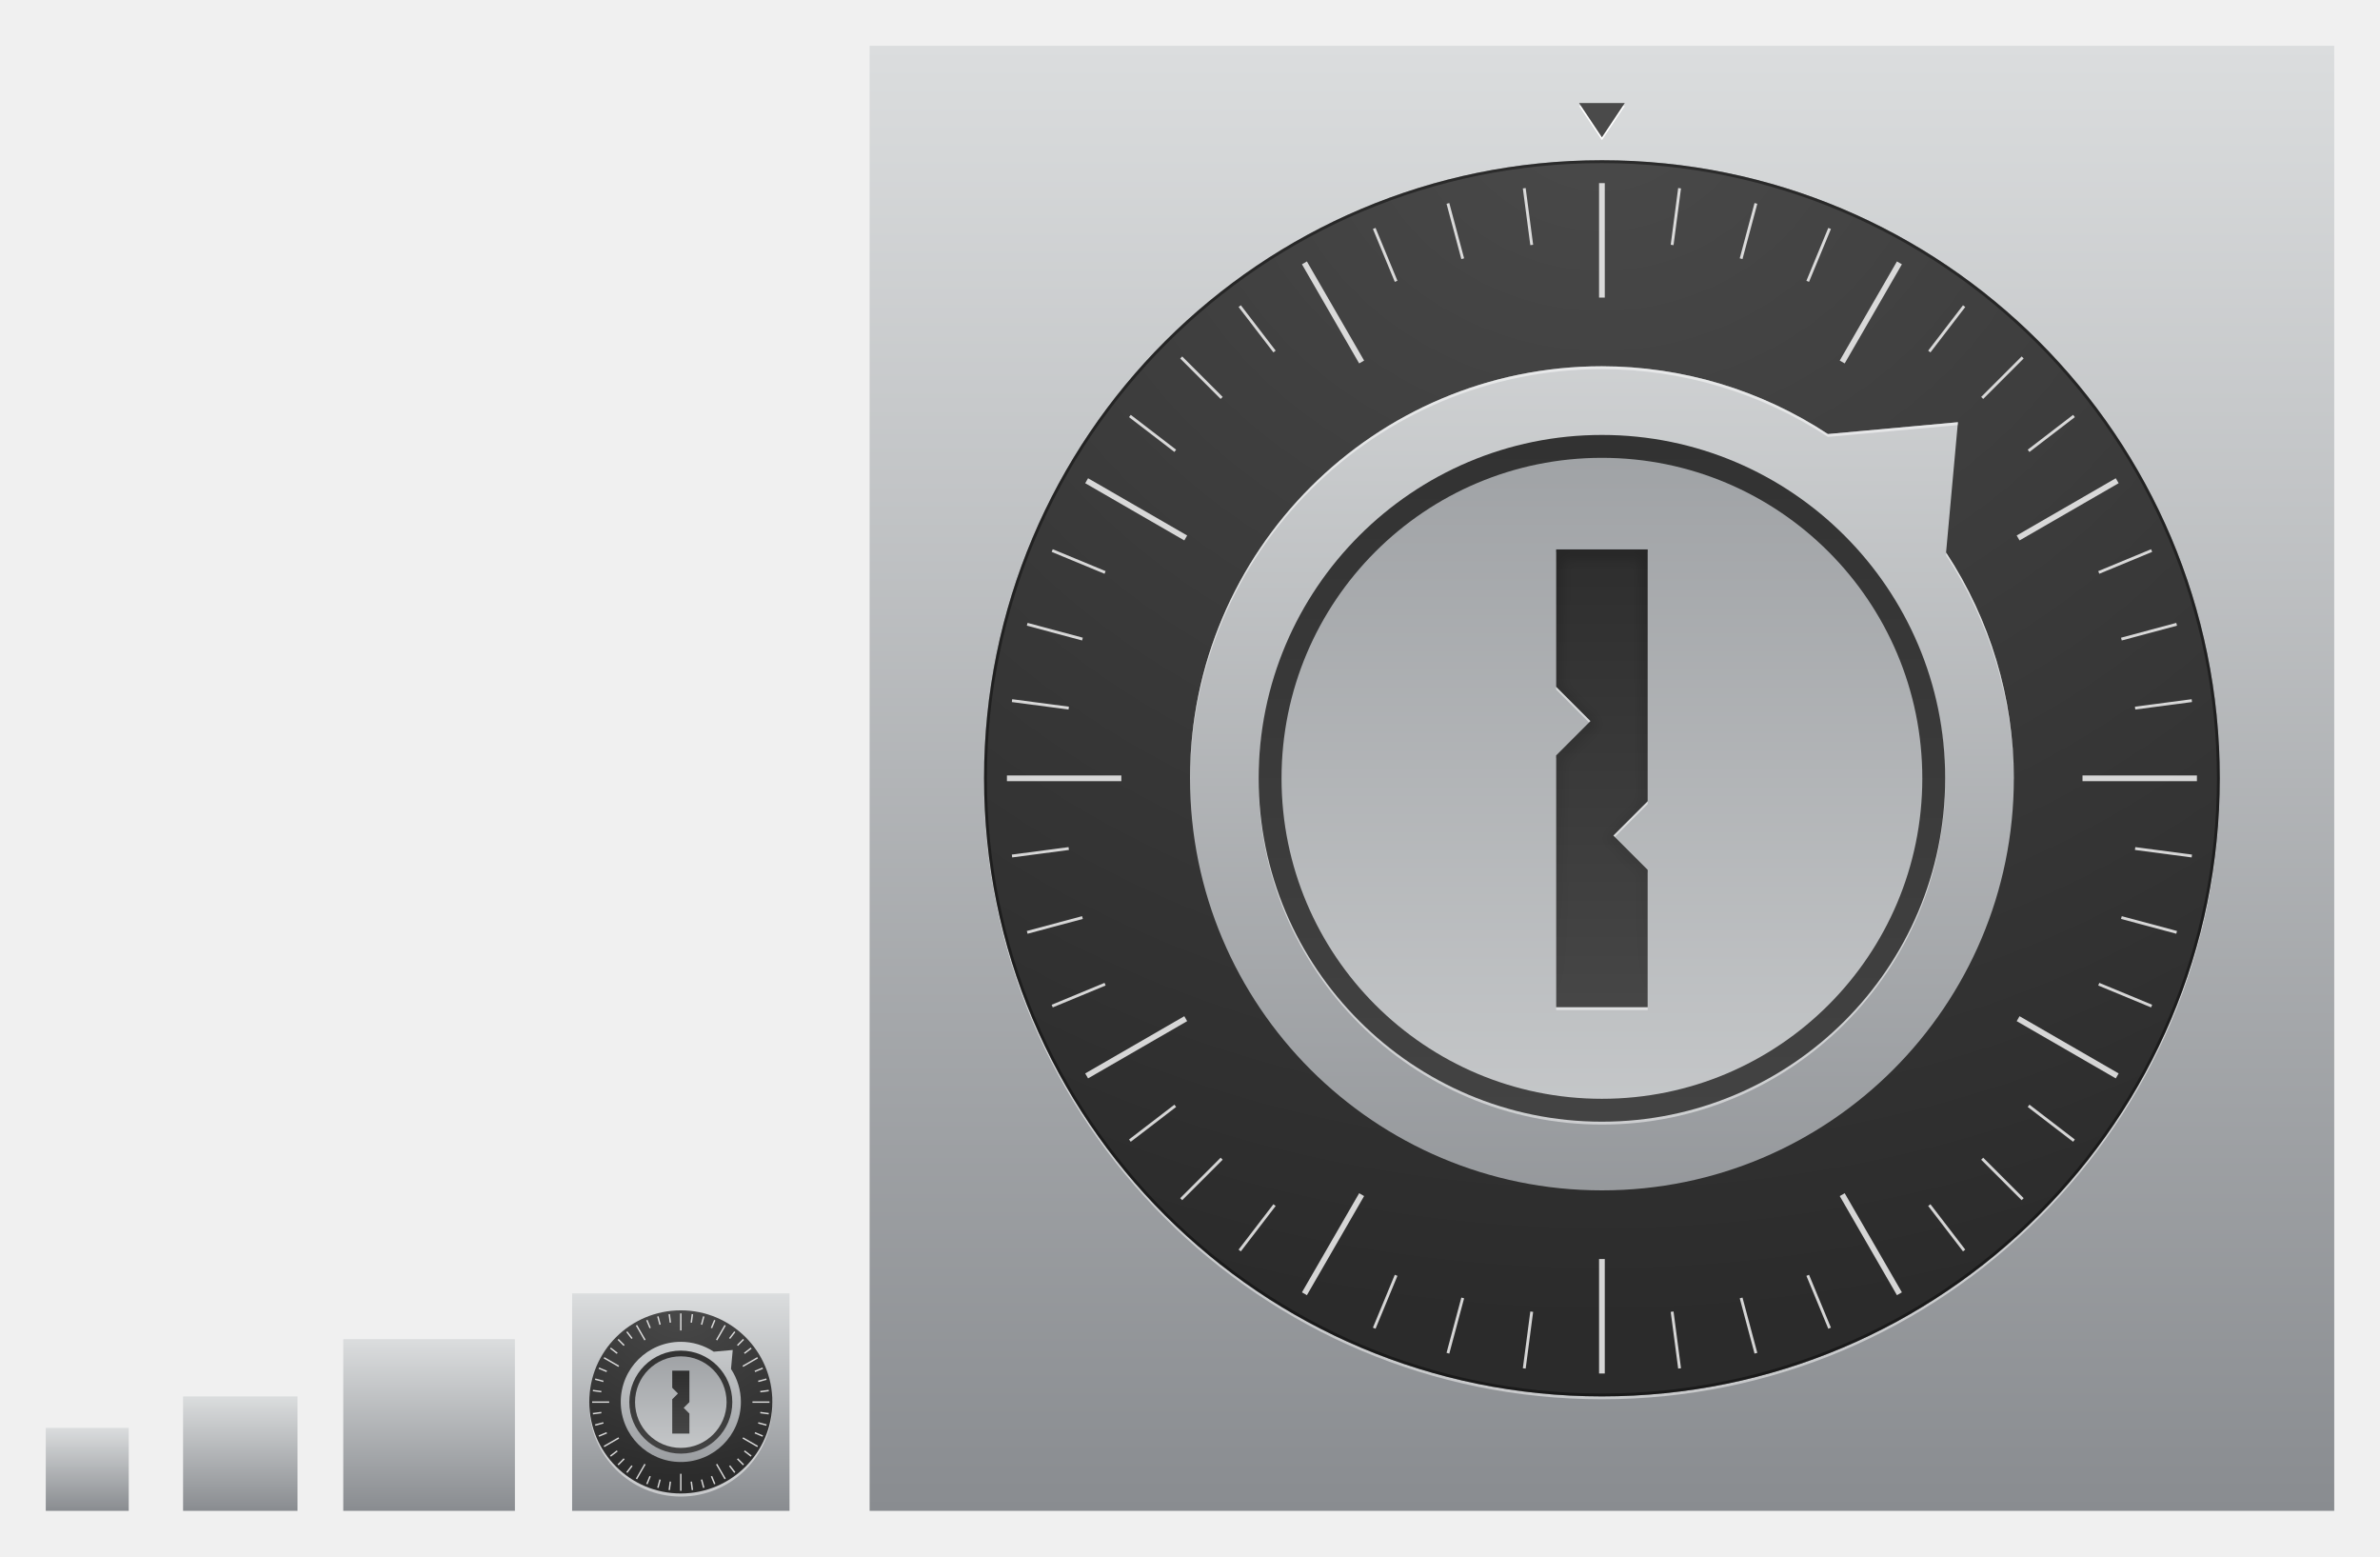
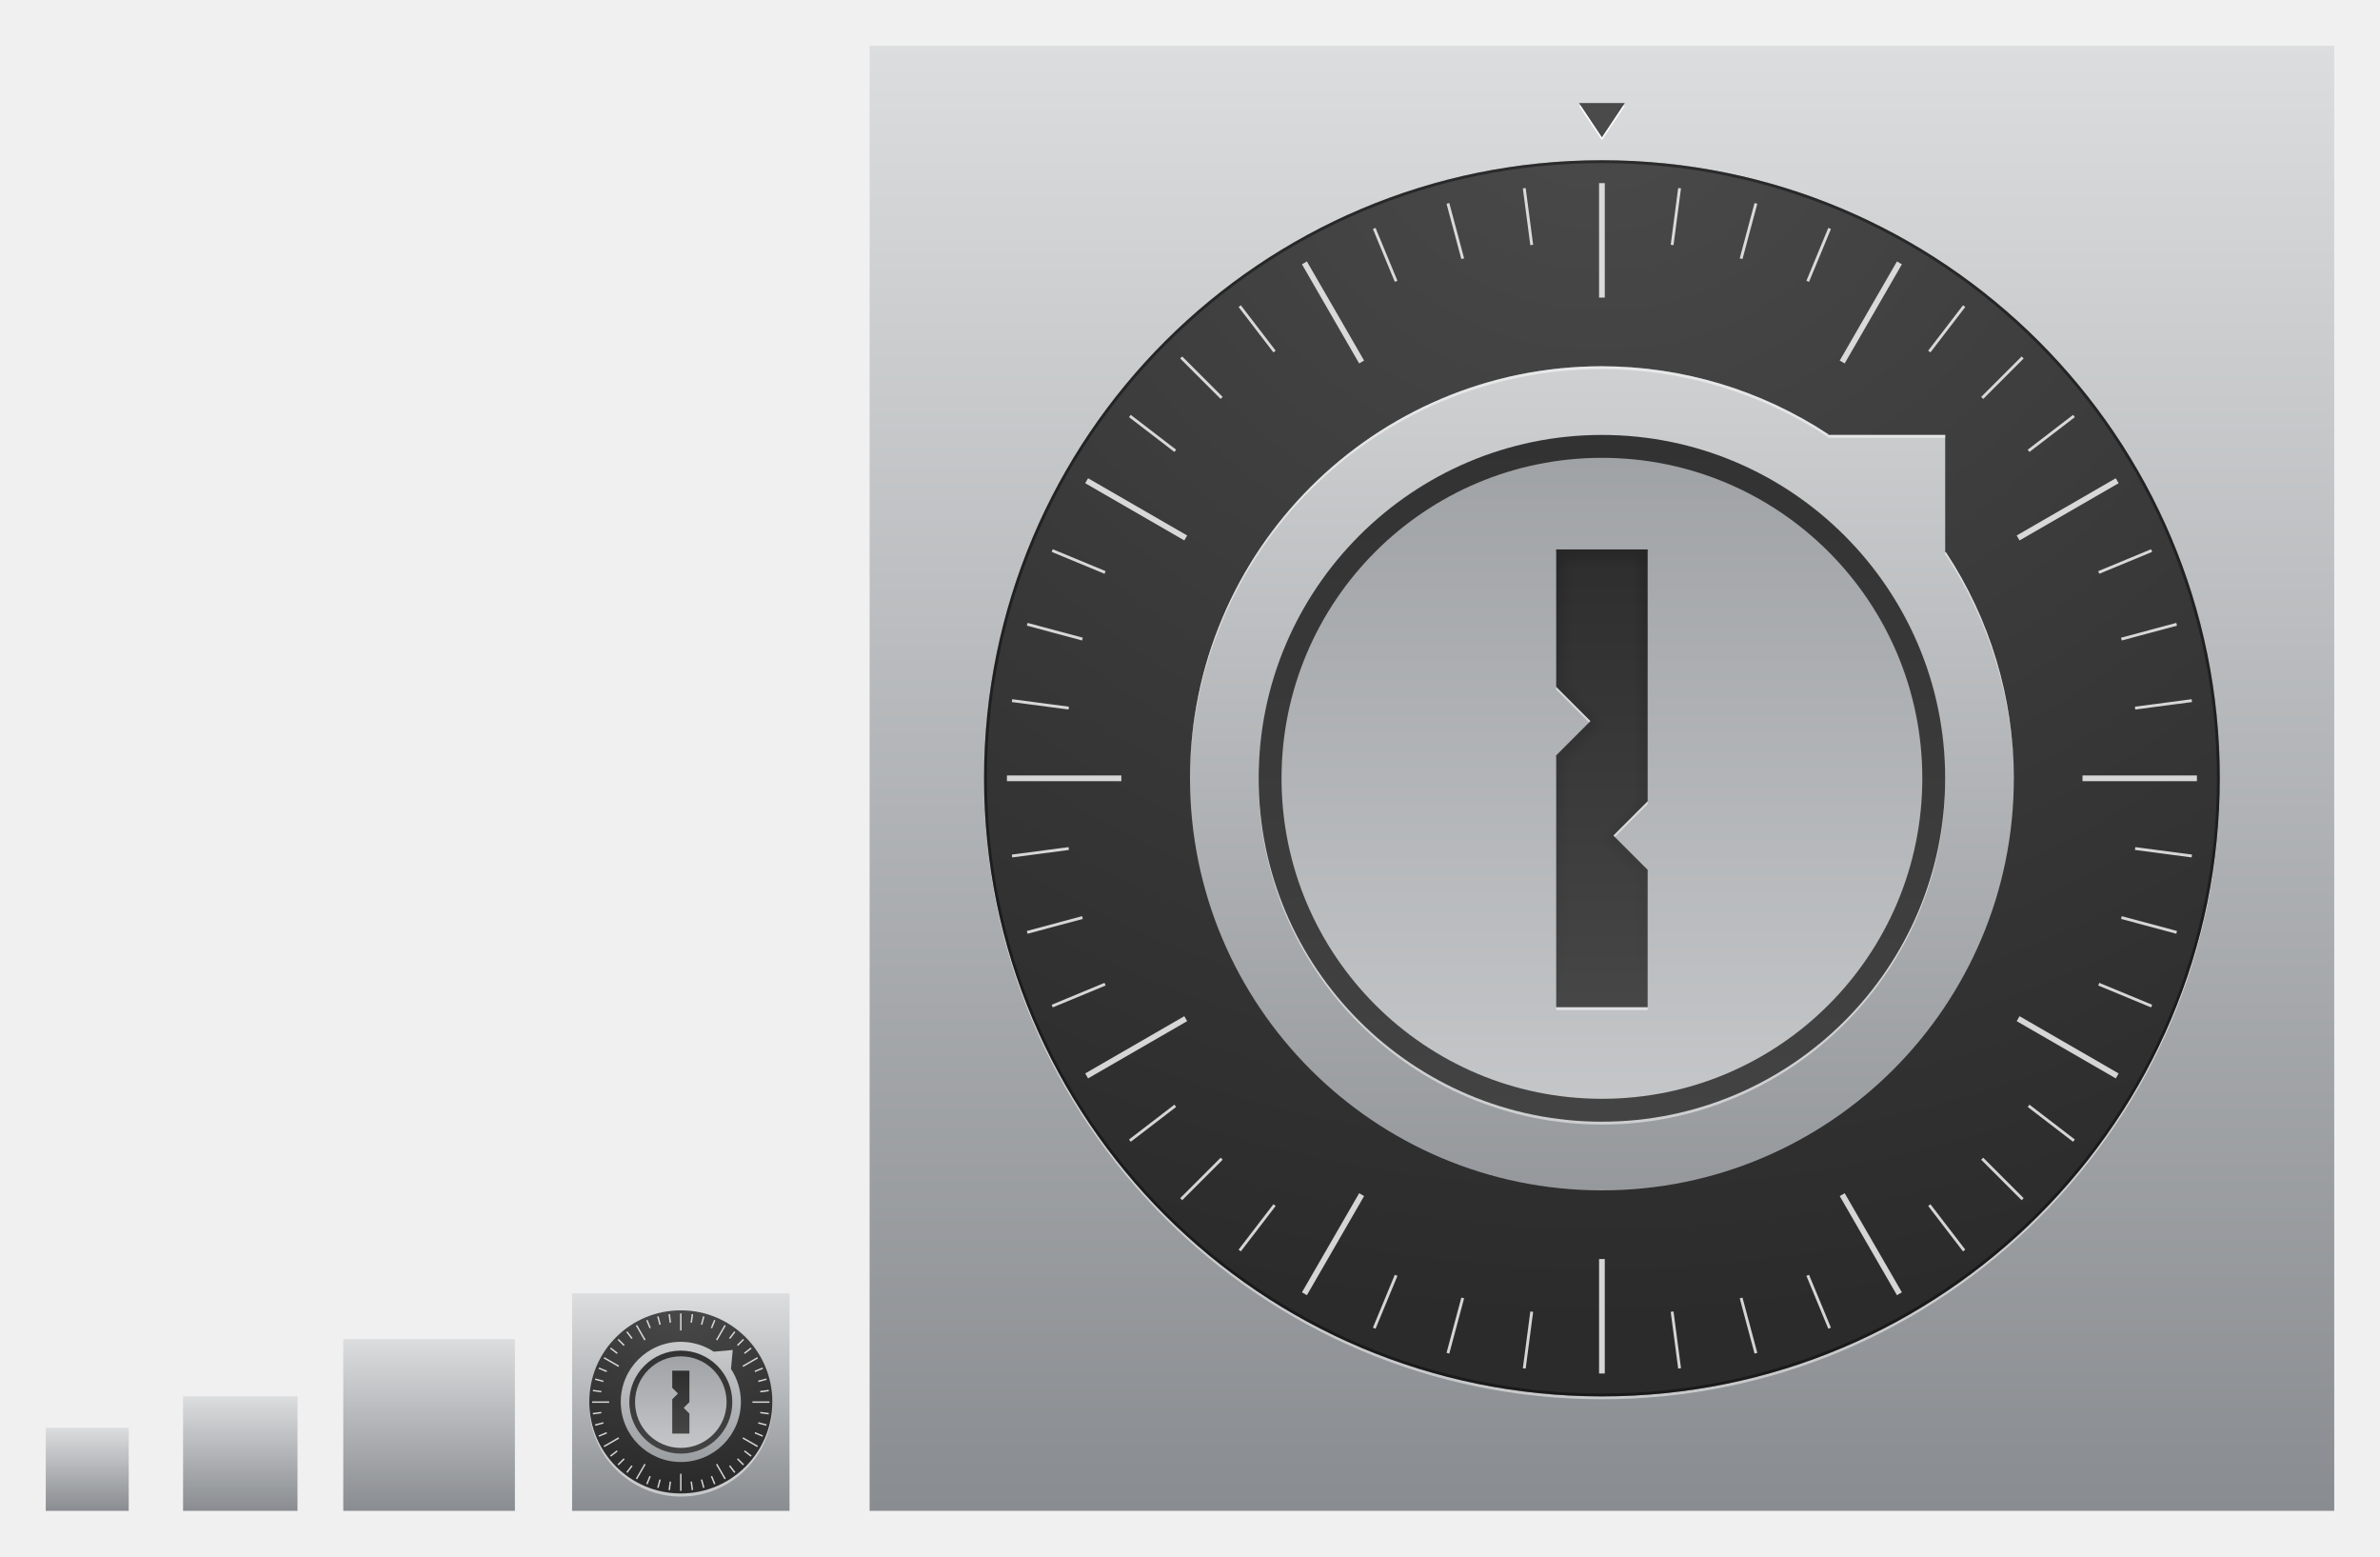
<svg xmlns="http://www.w3.org/2000/svg" xmlns:ns1="http://www.openswatchbook.org/uri/2009/osb" xmlns:xlink="http://www.w3.org/1999/xlink" width="832" height="544" id="svg11300" version="1.0" style="display:inline;enable-background:new">
  <defs id="defs3">
    <linearGradient id="linearGradient4828">
      <stop style="stop-color:#dbddde;stop-opacity:1" offset="0" id="stop4830" />
      <stop style="stop-color:#898c90;stop-opacity:1" offset="1" id="stop4832" />
    </linearGradient>
    <linearGradient id="linearGradient4483">
      <stop style="stop-color:#000000;stop-opacity:1;" offset="0" id="stop4485" />
      <stop style="stop-color:#000000;stop-opacity:0;" offset="1" id="stop4487" />
    </linearGradient>
    <linearGradient id="linearGradient4272" ns1:paint="solid">
      <stop style="stop-color:#ffffff;stop-opacity:1;" offset="0" id="stop4274" />
    </linearGradient>
    <linearGradient id="linearGradient4219">
      <stop style="stop-color:#4a4a4a;stop-opacity:1" offset="0" id="stop4221" />
      <stop style="stop-color:#2b2b2b;stop-opacity:1" offset="1" id="stop4223" />
    </linearGradient>
    <linearGradient xlink:href="#linearGradient4828" id="linearGradient4179" x1="-45" y1="269.5" x2="-16" y2="269.5" gradientUnits="userSpaceOnUse" gradientTransform="matrix(0,1,-1,0,239,300)" />
    <linearGradient xlink:href="#linearGradient4828" id="linearGradient4181" x1="-104" y1="264" x2="-64" y2="264" gradientUnits="userSpaceOnUse" gradientTransform="matrix(0,1,-1,0,180,348)" />
    <linearGradient xlink:href="#linearGradient4828" id="linearGradient4183" x1="-180" y1="254" x2="-120" y2="254" gradientUnits="userSpaceOnUse" gradientTransform="matrix(0,1,-1,0,104,404)" />
    <linearGradient xlink:href="#linearGradient4828" id="linearGradient4185" x1="-276" y1="246" x2="-200" y2="246" gradientUnits="userSpaceOnUse" gradientTransform="matrix(0,1,-1,0,8,484)" />
    <linearGradient xlink:href="#linearGradient4828" id="linearGradient4187" x1="-816" y1="28" x2="-304" y2="28" gradientUnits="userSpaceOnUse" gradientTransform="matrix(0,1,-1,0,-532,588)" />
    <radialGradient xlink:href="#linearGradient4219" id="radialGradient4227" cx="146.771" cy="560.135" fx="146.771" fy="560.135" r="216" gradientUnits="userSpaceOnUse" gradientTransform="matrix(2,-1.3350489e-7,1.2967762e-7,2.222222,-81.54199,-684.7444)" />
    <clipPath clipPathUnits="userSpaceOnUse" id="clipPath4239">
      <circle r="216" cy="560" cx="-28" id="circle4241" style="opacity:1;fill:#a69f97;fill-opacity:1;stroke:none;stroke-width:11.183;stroke-linecap:round;stroke-linejoin:miter;stroke-miterlimit:4;stroke-dasharray:none;stroke-opacity:1" />
    </clipPath>
    <linearGradient xlink:href="#linearGradient4828" id="linearGradient4379" x1="267.429" y1="37.143" x2="852.571" y2="37.143" gradientUnits="userSpaceOnUse" gradientTransform="matrix(0.875,0,0,0.875,-518,-584.5)" />
    <clipPath clipPathUnits="userSpaceOnUse" id="clipPath4479">
      <path style="opacity:1;fill:#ff1f1f;fill-opacity:1;stroke:none;stroke-width:4;stroke-linecap:round;stroke-linejoin:miter;stroke-miterlimit:4;stroke-dasharray:none;stroke-opacity:1" d="m 544,192 0,48 12,12 -12,12 0,88 32,0 0,-48 -12,-12 12,-12 0,-88 z" id="path4481" />
    </clipPath>
    <linearGradient xlink:href="#linearGradient4483" id="linearGradient4489" x1="560" y1="192" x2="560" y2="352" gradientUnits="userSpaceOnUse" />
    <filter style="color-interpolation-filters:sRGB" id="filter4499" x="-0.144" width="1.288" y="-0.029" height="1.058">
      <feGaussianBlur stdDeviation="1.92" id="feGaussianBlur4501" />
    </filter>
    <linearGradient xlink:href="#linearGradient4219" id="linearGradient4513" x1="560" y1="376" x2="560" y2="176" gradientUnits="userSpaceOnUse" />
    <linearGradient xlink:href="#linearGradient4219" id="linearGradient4621" x1="-244" y1="-560" x2="188" y2="-560" gradientUnits="userSpaceOnUse" gradientTransform="matrix(0,-1,1,0,1120,0)" />
    <clipPath clipPathUnits="userSpaceOnUse" id="clipPath4631">
      <path style="color:#000000;font-style:normal;font-variant:normal;font-weight:normal;font-stretch:normal;font-size:medium;line-height:normal;font-family:sans-serif;text-indent:0;text-align:start;text-decoration:none;text-decoration-line:none;text-decoration-style:solid;text-decoration-color:#000000;letter-spacing:normal;word-spacing:normal;text-transform:none;direction:ltr;block-progression:tb;writing-mode:lr-tb;baseline-shift:baseline;text-anchor:start;white-space:normal;clip-rule:nonzero;display:inline;overflow:visible;visibility:visible;opacity:1;isolation:auto;mix-blend-mode:normal;color-interpolation:sRGB;color-interpolation-filters:linearRGB;solid-color:#000000;solid-opacity:1;fill:#ffffff;fill-opacity:1;fill-rule:nonzero;stroke:none;stroke-width:2;stroke-linecap:round;stroke-linejoin:miter;stroke-miterlimit:4;stroke-dasharray:none;stroke-dashoffset:0;stroke-opacity:1;color-rendering:auto;image-rendering:auto;shape-rendering:auto;text-rendering:auto;enable-background:accumulate" d="m 440,28 c 0,-66.179 53.821,-120 120,-120 66.179,0 120,53.821 120,120 0,66.179 -53.821,120 -120,120 C 493.821,148 440,94.179 440,28 Z" id="path4633" />
    </clipPath>
    <linearGradient xlink:href="#linearGradient4828" id="linearGradient5063" gradientUnits="userSpaceOnUse" gradientTransform="matrix(0,0.875,-0.875,0,584.5,-218)" x1="322.286" y1="9.714" x2="797.714" y2="9.714" />
    <radialGradient xlink:href="#linearGradient4219" id="radialGradient5274" gradientUnits="userSpaceOnUse" gradientTransform="matrix(0.2962963,-1.9778502e-8,1.9211499e-8,0.3292181,-253.8581,53.59343)" cx="146.771" cy="560.135" fx="146.771" fy="560.135" r="216" />
    <linearGradient xlink:href="#linearGradient4828" id="linearGradient5276" gradientUnits="userSpaceOnUse" gradientTransform="matrix(0,0.1276042,-0.1276042,0,241.5729,174.4676)" x1="262.785" y1="12.326" x2="858.376" y2="12.326" />
    <linearGradient xlink:href="#linearGradient4219" id="linearGradient5278" gradientUnits="userSpaceOnUse" gradientTransform="matrix(0,-0.15,0.15,0,322,241.8)" x1="-244" y1="-560" x2="188" y2="-560" />
    <linearGradient xlink:href="#linearGradient4828" id="linearGradient5280" gradientUnits="userSpaceOnUse" gradientTransform="matrix(0.125,0,0,0.125,-316,-241.5)" x1="267.429" y1="37.143" x2="852.571" y2="37.143" />
    <linearGradient xlink:href="#linearGradient4219" id="linearGradient5282" gradientUnits="userSpaceOnUse" x1="560" y1="376" x2="560" y2="176" gradientTransform="matrix(0.125,0,0,0.1481482,167,205.5556)" />
  </defs>
  <g style="display:inline" id="layer1" transform="translate(0,244)">
    <g style="display:none" id="layer7">
      <text y="337.745" xml:space="preserve" x="15.007" style="font-style:normal;font-variant:normal;font-weight:normal;font-stretch:normal;font-size:18px;font-family:'DejaVu Sans';-inkscape-font-specification:'DejaVu Sans';display:inline;fill:#000000;fill-opacity:1;stroke:none;enable-background:new" id="context">
        <tspan style="font-style:normal;font-variant:normal;font-weight:normal;font-stretch:normal;font-family:'DejaVu Sans';-inkscape-font-specification:'DejaVu Sans'" y="337.745" x="15.007" id="tspan3933">AppIcon</tspan>
      </text>
      <text y="337.745" xml:space="preserve" x="222.488" style="font-style:normal;font-variant:normal;font-weight:bold;font-stretch:normal;font-size:18px;line-height:125%;font-family:'DejaVu Sans';-inkscape-font-specification:'DejaVu Sans Bold';text-align:start;writing-mode:lr-tb;text-anchor:start;display:inline;fill:#000000;fill-opacity:1;stroke:none;enable-background:new" id="icon-name">
        <tspan style="font-style:normal;font-variant:normal;font-weight:bold;font-stretch:normal;font-size:18px;font-family:'DejaVu Sans';-inkscape-font-specification:'DejaVu Sans Bold'" y="337.745" x="222.488" id="tspan3937">AppIcon-FreeOTP</tspan>
      </text>
      <rect style="display:inline;overflow:visible;visibility:visible;fill:#d3d7cf;fill-opacity:1;fill-rule:nonzero;stroke:none;stroke-width:2;marker:none;enable-background:accumulate" id="rect16x16" width="29" height="29" x="-45" y="255" transform="scale(-1,1)" />
      <rect style="display:inline;overflow:visible;visibility:visible;fill:#d3d7cf;fill-opacity:1;fill-rule:nonzero;stroke:none;stroke-width:2;marker:none;enable-background:accumulate" id="rect24x24" width="40" height="40" x="-104" y="244" transform="scale(-1,1)" />
      <rect style="display:inline;overflow:visible;visibility:visible;fill:#d3d7cf;fill-opacity:1;fill-rule:nonzero;stroke:none;stroke-width:2;marker:none;enable-background:accumulate" id="rect32x32" width="60" height="60" x="-180" y="224" transform="scale(-1,1)" />
      <rect y="208" x="-276" height="76" width="76" id="rect48x48" style="display:inline;overflow:visible;visibility:visible;fill:#d3d7cf;fill-opacity:1;fill-rule:nonzero;stroke:none;stroke-width:2;marker:none;enable-background:accumulate" transform="scale(-1,1)" />
      <rect style="display:inline;overflow:visible;visibility:visible;fill:#d3d7cf;fill-opacity:1;fill-rule:nonzero;stroke:none;stroke-width:2;marker:none;enable-background:accumulate" id="rect3951" width="512" height="512" x="-816" y="-228" transform="scale(-1,1)" />
    </g>
    <g id="layer3">
      <rect transform="scale(-1,1)" y="-228" x="-816" height="512" width="512" id="rect4166" style="display:inline;enable-background:accumulate;overflow:visible;visibility:visible;fill:url(#linearGradient4187);fill-opacity:1;fill-rule:nonzero;stroke:none;stroke-width:2;marker:none" />
      <rect transform="scale(-1,1)" y="255" x="-45" height="29" width="29" id="rect4158" style="display:inline;enable-background:accumulate;overflow:visible;visibility:visible;fill:url(#linearGradient4179);fill-opacity:1.0;fill-rule:nonzero;stroke:none;stroke-width:2;marker:none" />
      <rect transform="scale(-1,1)" y="244" x="-104" height="40" width="40" id="rect4160" style="display:inline;enable-background:accumulate;overflow:visible;visibility:visible;fill:url(#linearGradient4181);fill-opacity:1.0;fill-rule:nonzero;stroke:none;stroke-width:2;marker:none" />
      <rect transform="scale(-1,1)" y="224" x="-180" height="60" width="60" id="rect4162" style="display:inline;enable-background:accumulate;overflow:visible;visibility:visible;fill:url(#linearGradient4183);fill-opacity:1.0;fill-rule:nonzero;stroke:none;stroke-width:2;marker:none" />
      <rect transform="scale(-1,1)" style="display:inline;enable-background:accumulate;overflow:visible;visibility:visible;fill:url(#linearGradient4185);fill-opacity:1.0;fill-rule:nonzero;stroke:none;stroke-width:2;marker:none" id="rect4164" width="76" height="76" x="-276" y="208" />
    </g>
    <g id="layer2" style="display:none">
      <g style="opacity:0.5;fill:none;fill-rule:evenodd;stroke:none;stroke-width:1" id="120px icon" transform="matrix(4.266667,0,0,4.266667,304,-228)">
        <path style="fill:#007aff" d="M 37.083,120 C 23.473,120 15.649,120 7.824,112.176 -4.6652959e-8,104.351 0,96.527 0,82.917 L 0,37.083 C 0,23.473 -4.6652959e-8,15.649 7.824,7.824 15.649,0 23.473,0 37.083,0 L 82.917,0 C 96.527,0 104.351,0 112.176,7.824 120,15.649 120,23.473 120,37.083 l 0,45.834 c 0,13.609 0,21.434 -7.824,29.258 C 104.351,120 96.527,120 82.917,120 l -45.834,0 z m 0,0" id="Rectangle 7" />
      </g>
      <g transform="matrix(0.6333333,0,0,0.6333333,200,208)" id="g4298" style="opacity:0.5;fill:none;fill-rule:evenodd;stroke:none;stroke-width:1">
        <path id="path4300" d="M 37.083,120 C 23.473,120 15.649,120 7.824,112.176 -4.6652959e-8,104.351 0,96.527 0,82.917 L 0,37.083 C 0,23.473 -4.6652959e-8,15.649 7.824,7.824 15.649,0 23.473,0 37.083,0 L 82.917,0 C 96.527,0 104.351,0 112.176,7.824 120,15.649 120,23.473 120,37.083 l 0,45.834 c 0,13.609 0,21.434 -7.824,29.258 C 104.351,120 96.527,120 82.917,120 l -45.834,0 z m 0,0" style="fill:#007aff" />
      </g>
      <g style="opacity:0.5;fill:none;fill-rule:evenodd;stroke:none;stroke-width:1" id="g4302" transform="matrix(0.5,0,0,0.5,120,224)">
        <path style="fill:#007aff" d="M 37.083,120 C 23.473,120 15.649,120 7.824,112.176 -4.6652959e-8,104.351 0,96.527 0,82.917 L 0,37.083 C 0,23.473 -4.6652959e-8,15.649 7.824,7.824 15.649,0 23.473,0 37.083,0 L 82.917,0 C 96.527,0 104.351,0 112.176,7.824 120,15.649 120,23.473 120,37.083 l 0,45.834 c 0,13.609 0,21.434 -7.824,29.258 C 104.351,120 96.527,120 82.917,120 l -45.834,0 z m 0,0" id="path4304" />
      </g>
      <g transform="matrix(0.3333333,0,0,0.3333333,64,244)" id="g4306" style="opacity:0.5;fill:none;fill-rule:evenodd;stroke:none;stroke-width:1">
        <path id="path4308" d="M 37.083,120 C 23.473,120 15.649,120 7.824,112.176 -4.6652959e-8,104.351 0,96.527 0,82.917 L 0,37.083 C 0,23.473 -4.6652959e-8,15.649 7.824,7.824 15.649,0 23.473,0 37.083,0 L 82.917,0 C 96.527,0 104.351,0 112.176,7.824 120,15.649 120,23.473 120,37.083 l 0,45.834 c 0,13.609 0,21.434 -7.824,29.258 C 104.351,120 96.527,120 82.917,120 l -45.834,0 z m 0,0" style="fill:#007aff" />
      </g>
      <g style="opacity:0.5;fill:none;fill-rule:evenodd;stroke:none;stroke-width:1" id="g4310" transform="matrix(0.2416667,0,0,0.2416667,16,255)">
        <path style="fill:#007aff" d="M 37.083,120 C 23.473,120 15.649,120 7.824,112.176 -4.6652959e-8,104.351 0,96.527 0,82.917 L 0,37.083 C 0,23.473 -4.6652959e-8,15.649 7.824,7.824 15.649,0 23.473,0 37.083,0 L 82.917,0 C 96.527,0 104.351,0 112.176,7.824 120,15.649 120,23.473 120,37.083 l 0,45.834 c 0,13.609 0,21.434 -7.824,29.258 C 104.351,120 96.527,120 82.917,120 l -45.834,0 z m 0,0" id="path4312" />
      </g>
    </g>
    <g id="layer6" style="display:inline">
      <circle transform="matrix(0,-1,1,0,0,0)" r="216" cy="560" cx="-29" id="circle4253" style="opacity:0.5;fill:#ffffff;fill-opacity:1;stroke:none;stroke-width:11.183;stroke-linecap:round;stroke-linejoin:miter;stroke-miterlimit:4;stroke-dasharray:none;stroke-opacity:1" />
      <circle style="opacity:1;fill:url(#radialGradient4227);fill-opacity:1;stroke:none;stroke-width:11.183;stroke-linecap:round;stroke-linejoin:miter;stroke-miterlimit:4;stroke-dasharray:none;stroke-opacity:1" id="path4197" cx="-28" cy="560" r="216" transform="matrix(0,-1,1,0,0,0)" />
      <g id="g4960" style="opacity:0.8">
        <path id="path4562-3" style="display:inline;opacity:1;fill:none;fill-opacity:1;fill-rule:evenodd;stroke:#ffffff;stroke-width:2;stroke-linecap:butt;stroke-linejoin:miter;stroke-miterlimit:4;stroke-dasharray:none;stroke-opacity:1" d="m 560,196 0,40 m 0,-416 0,40" />
        <path id="path4838" style="display:inline;opacity:1;fill:none;fill-opacity:1;fill-rule:evenodd;stroke:#ffffff;stroke-width:2;stroke-linecap:butt;stroke-linejoin:miter;stroke-miterlimit:4;stroke-dasharray:none;stroke-opacity:1" d="m 644,173.492 20,34.641 m -208,-360.267 20,34.641" />
        <path id="path4846" style="display:inline;opacity:1;fill:none;fill-opacity:1;fill-rule:evenodd;stroke:#ffffff;stroke-width:2;stroke-linecap:butt;stroke-linejoin:miter;stroke-miterlimit:4;stroke-dasharray:none;stroke-opacity:1" d="m 728,28 40,2e-6 m -416,-2e-6 40,0" />
        <path id="path4854" style="display:inline;opacity:1;fill:none;fill-opacity:1;fill-rule:evenodd;stroke:#ffffff;stroke-width:2;stroke-linecap:butt;stroke-linejoin:miter;stroke-miterlimit:4;stroke-dasharray:none;stroke-opacity:1" d="m 644,-117.492 20,-34.641 m -208,360.267 20,-34.641" />
        <path d="m 584.539,214.392 2.611,19.829 m -54.299,-412.441 2.611,19.829" style="display:inline;opacity:1;fill:none;fill-opacity:1;fill-rule:evenodd;stroke:#ffffff;stroke-width:1;stroke-linecap:butt;stroke-linejoin:miter;stroke-miterlimit:4;stroke-dasharray:none;stroke-opacity:1" id="path4882" />
        <path id="path4884" style="display:inline;opacity:1;fill:none;fill-opacity:1;fill-rule:evenodd;stroke:#ffffff;stroke-width:1;stroke-linecap:butt;stroke-linejoin:miter;stroke-miterlimit:4;stroke-dasharray:none;stroke-opacity:1" d="m 608.658,209.594 5.176,19.319 m -107.669,-401.825 5.176,19.319" />
        <path d="m 631.944,201.689 7.654,18.478 m -159.196,-384.334 7.654,18.478" style="display:inline;opacity:1;fill:none;fill-opacity:1;fill-rule:evenodd;stroke:#ffffff;stroke-width:1;stroke-linecap:butt;stroke-linejoin:miter;stroke-miterlimit:4;stroke-dasharray:none;stroke-opacity:1" id="path4886" />
        <path id="path4888" style="display:inline;opacity:1;fill:none;fill-opacity:1;fill-rule:evenodd;stroke:#ffffff;stroke-width:1;stroke-linecap:butt;stroke-linejoin:miter;stroke-miterlimit:4;stroke-dasharray:none;stroke-opacity:1" d="m 674.447,177.15 12.175,15.867 m -253.245,-330.035 12.175,15.867" />
        <path id="path4892" style="display:inline;opacity:1;fill:none;fill-opacity:1;fill-rule:evenodd;stroke:#ffffff;stroke-width:1;stroke-linecap:butt;stroke-linejoin:miter;stroke-miterlimit:4;stroke-dasharray:none;stroke-opacity:1" d="m 733.689,99.944 18.478,7.654 m -384.334,-159.196 18.478,7.654" />
        <path d="m 746.392,52.539 19.829,2.611 M 353.779,0.851 373.608,3.461" style="display:inline;opacity:1;fill:none;fill-opacity:1;fill-rule:evenodd;stroke:#ffffff;stroke-width:1;stroke-linecap:butt;stroke-linejoin:miter;stroke-miterlimit:4;stroke-dasharray:none;stroke-opacity:1" id="path4894" />
        <path id="path4896" style="display:inline;opacity:1;fill:none;fill-opacity:1;fill-rule:evenodd;stroke:#ffffff;stroke-width:1;stroke-linecap:butt;stroke-linejoin:miter;stroke-miterlimit:4;stroke-dasharray:none;stroke-opacity:1" d="M 746.392,3.461 766.221,0.851 M 353.779,55.149 l 19.829,-2.611" />
        <path d="m 733.689,-43.944 18.478,-7.654 M 367.833,107.598 386.311,99.944" style="display:inline;opacity:1;fill:none;fill-opacity:1;fill-rule:evenodd;stroke:#ffffff;stroke-width:1;stroke-linecap:butt;stroke-linejoin:miter;stroke-miterlimit:4;stroke-dasharray:none;stroke-opacity:1" id="path4898" />
        <path d="m 674.447,-121.15 12.175,-15.867 m -253.245,330.035 12.175,-15.867" style="display:inline;opacity:1;fill:none;fill-opacity:1;fill-rule:evenodd;stroke:#ffffff;stroke-width:1;stroke-linecap:butt;stroke-linejoin:miter;stroke-miterlimit:4;stroke-dasharray:none;stroke-opacity:1" id="path4902" />
        <path id="path4904" style="display:inline;opacity:1;fill:none;fill-opacity:1;fill-rule:evenodd;stroke:#ffffff;stroke-width:1;stroke-linecap:butt;stroke-linejoin:miter;stroke-miterlimit:4;stroke-dasharray:none;stroke-opacity:1" d="m 631.944,-145.689 7.654,-18.478 m -159.196,384.334 7.654,-18.478" />
        <path d="m 584.539,-158.392 2.611,-19.829 m -54.299,412.441 2.611,-19.829" style="display:inline;opacity:1;fill:none;fill-opacity:1;fill-rule:evenodd;stroke:#ffffff;stroke-width:1;stroke-linecap:butt;stroke-linejoin:miter;stroke-miterlimit:4;stroke-dasharray:none;stroke-opacity:1" id="path4906" />
        <path id="path4842" style="display:inline;opacity:1;fill:none;fill-opacity:1;fill-rule:evenodd;stroke:#ffffff;stroke-width:2;stroke-linecap:butt;stroke-linejoin:miter;stroke-miterlimit:4;stroke-dasharray:none;stroke-opacity:1" d="m 705.492,112 34.641,20 m -360.267,-208 34.641,20" />
        <path id="path4850" style="display:inline;opacity:1;fill:none;fill-opacity:1;fill-rule:evenodd;stroke:#ffffff;stroke-width:2;stroke-linecap:butt;stroke-linejoin:miter;stroke-miterlimit:4;stroke-dasharray:none;stroke-opacity:1" d="m 705.492,-56 34.641,-20 M 379.867,132 414.508,112" />
        <path d="m 709.15,142.447 15.867,12.175 m -330.035,-253.245 15.867,12.175" style="display:inline;opacity:1;fill:none;fill-opacity:1;fill-rule:evenodd;stroke:#ffffff;stroke-width:1;stroke-linecap:butt;stroke-linejoin:miter;stroke-miterlimit:4;stroke-dasharray:none;stroke-opacity:1" id="path4890" />
        <path id="path4900" style="display:inline;opacity:1;fill:none;fill-opacity:1;fill-rule:evenodd;stroke:#ffffff;stroke-width:1;stroke-linecap:butt;stroke-linejoin:miter;stroke-miterlimit:4;stroke-dasharray:none;stroke-opacity:1" d="m 709.15,-86.447 15.867,-12.175 M 394.983,154.622 410.85,142.447" />
        <path d="m 692.936,160.936 14.142,14.142 m -294.156,-294.156 14.142,14.142" style="display:inline;opacity:1;fill:none;fill-opacity:1;fill-rule:evenodd;stroke:#ffffff;stroke-width:1;stroke-linecap:butt;stroke-linejoin:miter;stroke-miterlimit:4;stroke-dasharray:none;stroke-opacity:1" id="path4987" />
        <path id="path4989" style="display:inline;opacity:1;fill:none;fill-opacity:1;fill-rule:evenodd;stroke:#ffffff;stroke-width:1;stroke-linecap:butt;stroke-linejoin:miter;stroke-miterlimit:4;stroke-dasharray:none;stroke-opacity:1" d="m 608.658,-153.594 5.176,-19.319 m -107.669,401.825 5.176,-19.319" />
        <path id="path4991" style="display:inline;opacity:1;fill:none;fill-opacity:1;fill-rule:evenodd;stroke:#ffffff;stroke-width:1;stroke-linecap:butt;stroke-linejoin:miter;stroke-miterlimit:4;stroke-dasharray:none;stroke-opacity:1" d="m 692.936,-104.936 14.142,-14.142 m -294.156,294.156 14.142,-14.142" />
        <path id="path4993" style="display:inline;opacity:1;fill:none;fill-opacity:1;fill-rule:evenodd;stroke:#ffffff;stroke-width:1;stroke-linecap:butt;stroke-linejoin:miter;stroke-miterlimit:4;stroke-dasharray:none;stroke-opacity:1" d="m 741.594,-20.658 19.319,-5.176 M 359.087,81.834 378.406,76.658" />
        <path id="path4995" style="display:inline;opacity:1;fill:none;fill-opacity:1;fill-rule:evenodd;stroke:#ffffff;stroke-width:1;stroke-linecap:butt;stroke-linejoin:miter;stroke-miterlimit:4;stroke-dasharray:none;stroke-opacity:1" d="m 741.594,76.658 19.319,5.176 m -401.825,-107.669 19.319,5.176" />
      </g>
      <circle style="opacity:0.4;fill:none;fill-opacity:1;stroke:#000000;stroke-width:2;stroke-linecap:round;stroke-linejoin:miter;stroke-miterlimit:4;stroke-dasharray:none;stroke-opacity:1" id="circle4237" cx="-28" cy="560" r="216" transform="matrix(0,-1,1,0,0,0)" clip-path="url(#clipPath4239)" />
-       <path style="opacity:1;fill:url(#linearGradient5063);fill-opacity:1;stroke:none;stroke-width:4;stroke-linecap:round;stroke-linejoin:miter;stroke-miterlimit:4;stroke-dasharray:none;stroke-opacity:1" d="M 560 128 A 144 144 0 0 0 416 272 A 144 144 0 0 0 560 416 A 144 144 0 0 0 704 272 A 144 144 0 0 0 680.311 193.078 L 684.451 147.549 L 638.996 151.682 A 144 144 0 0 0 560 128 z " id="circle5061" transform="translate(0,-244)" />
+       <path style="opacity:1;fill:url(#linearGradient5063);fill-opacity:1;stroke:none;stroke-width:4;stroke-linecap:round;stroke-linejoin:miter;stroke-miterlimit:4;stroke-dasharray:none;stroke-opacity:1" d="M 560 128 C 480.471 128 416 192.471 416 272 C 416 351.529 480.471 416 560 416 C 639.529 416 704 351.529 704 272 C 703.96 243.947 695.726 216.516 680.311 193.078 L 680 192.848 L 680 152 L 639.199 152 L 638.996 151.682 C 615.536 136.255 588.078 128.024 560 128 z " transform="translate(0,-244)" id="circle5061" />
      <path id="path5326" d="m 440,29 c 0,66.179 53.821,120 120,120 66.179,0 120,-53.821 120,-120 0,-66.179 -53.821,-120 -120,-120 -66.179,0 -120,53.821 -120,120 z" style="color:#000000;font-style:normal;font-variant:normal;font-weight:normal;font-stretch:normal;font-size:medium;line-height:normal;font-family:sans-serif;text-indent:0;text-align:start;text-decoration:none;text-decoration-line:none;text-decoration-style:solid;text-decoration-color:#000000;letter-spacing:normal;word-spacing:normal;text-transform:none;direction:ltr;block-progression:tb;writing-mode:lr-tb;baseline-shift:baseline;text-anchor:start;white-space:normal;clip-rule:nonzero;display:inline;overflow:visible;visibility:visible;opacity:0.5;isolation:auto;mix-blend-mode:normal;color-interpolation:sRGB;color-interpolation-filters:linearRGB;solid-color:#000000;solid-opacity:1;fill:#ffffff;fill-opacity:1;fill-rule:nonzero;stroke:none;stroke-width:16;stroke-linecap:round;stroke-linejoin:miter;stroke-miterlimit:4;stroke-dasharray:none;stroke-dashoffset:0;stroke-opacity:1;color-rendering:auto;image-rendering:auto;shape-rendering:auto;text-rendering:auto;enable-background:accumulate" />
      <path style="color:#000000;font-style:normal;font-variant:normal;font-weight:normal;font-stretch:normal;font-size:medium;line-height:normal;font-family:sans-serif;text-indent:0;text-align:start;text-decoration:none;text-decoration-line:none;text-decoration-style:solid;text-decoration-color:#000000;letter-spacing:normal;word-spacing:normal;text-transform:none;direction:ltr;block-progression:tb;writing-mode:lr-tb;baseline-shift:baseline;text-anchor:start;white-space:normal;clip-rule:nonzero;display:inline;overflow:visible;visibility:visible;opacity:1;isolation:auto;mix-blend-mode:normal;color-interpolation:sRGB;color-interpolation-filters:linearRGB;solid-color:#000000;solid-opacity:1;fill:url(#linearGradient4621);fill-opacity:1;fill-rule:nonzero;stroke:none;stroke-width:16;stroke-linecap:round;stroke-linejoin:miter;stroke-miterlimit:4;stroke-dasharray:none;stroke-dashoffset:0;stroke-opacity:1;color-rendering:auto;image-rendering:auto;shape-rendering:auto;text-rendering:auto;enable-background:accumulate" d="m 440,28 c 0,66.179 53.821,120 120,120 66.179,0 120,-53.821 120,-120 0,-66.179 -53.821,-120 -120,-120 -66.179,0 -120,53.821 -120,120 z" id="circle4613" />
      <circle style="opacity:1;fill:url(#linearGradient4379);fill-opacity:1;stroke:none;stroke-width:4;stroke-linecap:round;stroke-linejoin:miter;stroke-miterlimit:4;stroke-dasharray:none;stroke-opacity:1" id="path4371" cx="-28" cy="-560" r="112" transform="matrix(0,-1,-1,0,0,0)" />
      <path id="path4473" d="m 544,-51 0,48 12,12 -12,12 0,88 32,0 0,-48 -12,-12 12,-12 0,-88 z" style="opacity:0.5;fill:#ffffff;fill-opacity:1;stroke:none;stroke-width:4;stroke-linecap:round;stroke-linejoin:miter;stroke-miterlimit:4;stroke-dasharray:none;stroke-opacity:1" />
      <path style="opacity:1;fill:url(#linearGradient4513);fill-opacity:1;stroke:none;stroke-width:4;stroke-linecap:round;stroke-linejoin:miter;stroke-miterlimit:4;stroke-dasharray:none;stroke-opacity:1" d="m 544,192 0,48 12,12 -12,12 0,88 32,0 0,-48 -12,-12 12,-12 0,-88 z" transform="translate(0,-244)" id="rect4465" />
      <path clip-path="url(#clipPath4479)" style="opacity:0.2;fill:none;fill-opacity:1;stroke:url(#linearGradient4489);stroke-width:4;stroke-linecap:round;stroke-linejoin:miter;stroke-miterlimit:4;stroke-dasharray:none;stroke-opacity:1;filter:url(#filter4499)" d="m 544,193 0,48 12,12 -12,12 0,88 32,0 0,-48 -12,-12 12,-12 0,-88 z" transform="translate(0,-244)" id="path4491" />
      <path id="path5043" d="m 560,-195 -8,-12 16,0 z" style="display:inline;enable-background:new;fill:#ffffff;fill-opacity:1;fill-rule:evenodd;stroke:none;stroke-width:1px;stroke-linecap:butt;stroke-linejoin:miter;stroke-opacity:1" />
      <path style="display:inline;enable-background:new;fill:#4a4a4a;fill-opacity:1;fill-rule:evenodd;stroke:none;stroke-width:1px;stroke-linecap:butt;stroke-linejoin:miter;stroke-opacity:1" d="m 560,-196 -8,-12 16,0 z" id="path5041" />
-       <path style="opacity:0.5;fill:#ffffff;fill-opacity:1;stroke:none;stroke-width:4;stroke-linecap:round;stroke-linejoin:miter;stroke-miterlimit:4;stroke-dasharray:none;stroke-opacity:1" d="M 560 128 A 144 144 0 0 0 416 272 A 144 144 0 0 0 416.021 272.416 A 144 144 0 0 1 560 129 A 144 144 0 0 1 638.996 152.682 L 684.359 148.557 L 684.451 147.549 L 638.996 151.682 A 144 144 0 0 0 560 128 z M 680.389 193.209 L 680.311 194.078 A 144 144 0 0 1 703.979 272.592 A 144 144 0 0 0 704 272 A 144 144 0 0 0 680.389 193.209 z " transform="translate(0,-244)" id="path5133" />
      <circle style="opacity:0.5;fill:#ffffff;fill-opacity:1;stroke:none;stroke-width:11.183;stroke-linecap:round;stroke-linejoin:miter;stroke-miterlimit:4;stroke-dasharray:none;stroke-opacity:1" id="circle5152" cx="-247" cy="238" r="32" transform="matrix(0,-1,1,0,0,0)" />
      <circle transform="matrix(0,-1,1,0,0,0)" r="32" cy="238" cx="-245.926" id="circle5154" style="opacity:1;fill:url(#radialGradient5274);fill-opacity:1;stroke:none;stroke-width:11.183;stroke-linecap:round;stroke-linejoin:miter;stroke-miterlimit:4;stroke-dasharray:none;stroke-opacity:1" />
      <g id="g5404" transform="matrix(1.00601,0,0,1.00601,-1.43029,-1.403841)">
        <path d="m 238,270.815 0,5.926 m 0,-61.63 0,5.926" style="display:inline;opacity:0.8;fill:none;fill-opacity:1;fill-rule:evenodd;stroke:#ffffff;stroke-width:0.5;stroke-linecap:butt;stroke-linejoin:miter;stroke-miterlimit:4;stroke-dasharray:none;stroke-opacity:1" id="path5158" />
        <path d="m 250.444,267.48 2.963,5.132 m -30.815,-53.373 2.963,5.132" style="display:inline;opacity:0.8;fill:none;fill-opacity:1;fill-rule:evenodd;stroke:#ffffff;stroke-width:0.5;stroke-linecap:butt;stroke-linejoin:miter;stroke-miterlimit:4;stroke-dasharray:none;stroke-opacity:1" id="path5160" />
        <path d="m 262.889,245.926 5.926,0 m -61.63,0 5.926,0" style="display:inline;opacity:0.8;fill:none;fill-opacity:1;fill-rule:evenodd;stroke:#ffffff;stroke-width:0.5;stroke-linecap:butt;stroke-linejoin:miter;stroke-miterlimit:4;stroke-dasharray:none;stroke-opacity:1" id="path5162" />
        <path d="m 250.444,224.372 2.963,-5.132 m -30.815,53.373 2.963,-5.132" style="display:inline;opacity:0.8;fill:none;fill-opacity:1;fill-rule:evenodd;stroke:#ffffff;stroke-width:0.5;stroke-linecap:butt;stroke-linejoin:miter;stroke-miterlimit:4;stroke-dasharray:none;stroke-opacity:1" id="path5164" />
        <path id="path5166" style="display:inline;opacity:0.8;fill:none;fill-opacity:1;fill-rule:evenodd;stroke:#ffffff;stroke-width:0.5;stroke-linecap:butt;stroke-linejoin:miter;stroke-miterlimit:4;stroke-dasharray:none;stroke-opacity:1" d="m 241.635,273.539 0.387,2.938 m -8.044,-61.102 0.387,2.938" />
        <path d="m 245.209,272.829 0.767,2.862 m -15.951,-59.53 0.767,2.862" style="display:inline;opacity:0.8;fill:none;fill-opacity:1;fill-rule:evenodd;stroke:#ffffff;stroke-width:0.5;stroke-linecap:butt;stroke-linejoin:miter;stroke-miterlimit:4;stroke-dasharray:none;stroke-opacity:1" id="path5168" />
        <path id="path5170" style="display:inline;opacity:0.8;fill:none;fill-opacity:1;fill-rule:evenodd;stroke:#ffffff;stroke-width:0.5;stroke-linecap:butt;stroke-linejoin:miter;stroke-miterlimit:4;stroke-dasharray:none;stroke-opacity:1" d="m 248.658,271.658 1.134,2.737 m -23.585,-56.938 1.134,2.737" />
        <path d="m 254.955,268.022 1.804,2.351 m -37.518,-48.894 1.804,2.351" style="display:inline;opacity:0.8;fill:none;fill-opacity:1;fill-rule:evenodd;stroke:#ffffff;stroke-width:0.5;stroke-linecap:butt;stroke-linejoin:miter;stroke-miterlimit:4;stroke-dasharray:none;stroke-opacity:1" id="path5172" />
        <path d="m 263.732,256.584 2.737,1.134 m -56.938,-23.585 2.737,1.134" style="display:inline;opacity:0.8;fill:none;fill-opacity:1;fill-rule:evenodd;stroke:#ffffff;stroke-width:0.5;stroke-linecap:butt;stroke-linejoin:miter;stroke-miterlimit:4;stroke-dasharray:none;stroke-opacity:1" id="path5174" />
        <path id="path5176" style="display:inline;opacity:0.8;fill:none;fill-opacity:1;fill-rule:evenodd;stroke:#ffffff;stroke-width:0.5;stroke-linecap:butt;stroke-linejoin:miter;stroke-miterlimit:4;stroke-dasharray:none;stroke-opacity:1" d="m 265.614,249.561 2.938,0.387 m -61.102,-8.044 2.938,0.387" />
        <path d="m 265.614,242.291 2.938,-0.387 m -61.102,8.044 2.938,-0.387" style="display:inline;opacity:0.8;fill:none;fill-opacity:1;fill-rule:evenodd;stroke:#ffffff;stroke-width:0.5;stroke-linecap:butt;stroke-linejoin:miter;stroke-miterlimit:4;stroke-dasharray:none;stroke-opacity:1" id="path5178" />
        <path id="path5180" style="display:inline;opacity:0.8;fill:none;fill-opacity:1;fill-rule:evenodd;stroke:#ffffff;stroke-width:0.5;stroke-linecap:butt;stroke-linejoin:miter;stroke-miterlimit:4;stroke-dasharray:none;stroke-opacity:1" d="m 263.732,235.267 2.737,-1.134 m -56.938,23.585 2.737,-1.134" />
        <path id="path5182" style="display:inline;opacity:0.8;fill:none;fill-opacity:1;fill-rule:evenodd;stroke:#ffffff;stroke-width:0.5;stroke-linecap:butt;stroke-linejoin:miter;stroke-miterlimit:4;stroke-dasharray:none;stroke-opacity:1" d="m 254.955,223.83 1.804,-2.351 m -37.518,48.894 1.804,-2.351" />
        <path d="m 248.658,220.194 1.134,-2.737 m -23.585,56.938 1.134,-2.737" style="display:inline;opacity:0.8;fill:none;fill-opacity:1;fill-rule:evenodd;stroke:#ffffff;stroke-width:0.5;stroke-linecap:butt;stroke-linejoin:miter;stroke-miterlimit:4;stroke-dasharray:none;stroke-opacity:1" id="path5184" />
        <path id="path5186" style="display:inline;opacity:0.8;fill:none;fill-opacity:1;fill-rule:evenodd;stroke:#ffffff;stroke-width:0.5;stroke-linecap:butt;stroke-linejoin:miter;stroke-miterlimit:4;stroke-dasharray:none;stroke-opacity:1" d="m 241.635,218.312 0.387,-2.938 m -8.044,61.102 0.387,-2.938" />
        <path d="m 259.554,258.37 5.132,2.963 m -53.373,-30.815 5.132,2.963" style="display:inline;opacity:0.8;fill:none;fill-opacity:1;fill-rule:evenodd;stroke:#ffffff;stroke-width:0.5;stroke-linecap:butt;stroke-linejoin:miter;stroke-miterlimit:4;stroke-dasharray:none;stroke-opacity:1" id="path5188" />
        <path d="m 259.554,233.481 5.132,-2.963 m -53.373,30.815 5.132,-2.963" style="display:inline;opacity:0.8;fill:none;fill-opacity:1;fill-rule:evenodd;stroke:#ffffff;stroke-width:0.5;stroke-linecap:butt;stroke-linejoin:miter;stroke-miterlimit:4;stroke-dasharray:none;stroke-opacity:1" id="path5190" />
        <path id="path5192" style="display:inline;opacity:0.8;fill:none;fill-opacity:1;fill-rule:evenodd;stroke:#ffffff;stroke-width:0.5;stroke-linecap:butt;stroke-linejoin:miter;stroke-miterlimit:4;stroke-dasharray:none;stroke-opacity:1" d="m 260.096,262.881 2.351,1.804 m -48.894,-37.518 2.351,1.804" />
        <path d="m 260.096,228.971 2.351,-1.804 m -48.894,37.518 2.351,-1.804" style="display:inline;opacity:0.8;fill:none;fill-opacity:1;fill-rule:evenodd;stroke:#ffffff;stroke-width:0.5;stroke-linecap:butt;stroke-linejoin:miter;stroke-miterlimit:4;stroke-dasharray:none;stroke-opacity:1" id="path5194" />
        <path id="path5196" style="display:inline;opacity:0.8;fill:none;fill-opacity:1;fill-rule:evenodd;stroke:#ffffff;stroke-width:0.5;stroke-linecap:butt;stroke-linejoin:miter;stroke-miterlimit:4;stroke-dasharray:none;stroke-opacity:1" d="m 257.694,265.62 2.095,2.095 m -43.579,-43.579 2.095,2.095" />
        <path d="m 245.209,219.023 0.767,-2.862 m -15.951,59.53 0.767,-2.862" style="display:inline;opacity:0.8;fill:none;fill-opacity:1;fill-rule:evenodd;stroke:#ffffff;stroke-width:0.5;stroke-linecap:butt;stroke-linejoin:miter;stroke-miterlimit:4;stroke-dasharray:none;stroke-opacity:1" id="path5198" />
        <path d="m 257.694,226.232 2.095,-2.095 m -43.579,43.579 2.095,-2.095" style="display:inline;opacity:0.8;fill:none;fill-opacity:1;fill-rule:evenodd;stroke:#ffffff;stroke-width:0.5;stroke-linecap:butt;stroke-linejoin:miter;stroke-miterlimit:4;stroke-dasharray:none;stroke-opacity:1" id="path5200" />
        <path d="m 264.903,238.717 2.862,-0.767 m -59.53,15.951 2.862,-0.767" style="display:inline;opacity:0.8;fill:none;fill-opacity:1;fill-rule:evenodd;stroke:#ffffff;stroke-width:0.5;stroke-linecap:butt;stroke-linejoin:miter;stroke-miterlimit:4;stroke-dasharray:none;stroke-opacity:1" id="path5202" />
        <path d="m 264.903,253.135 2.862,0.767 m -59.53,-15.951 2.862,0.767" style="display:inline;opacity:0.8;fill:none;fill-opacity:1;fill-rule:evenodd;stroke:#ffffff;stroke-width:0.5;stroke-linecap:butt;stroke-linejoin:miter;stroke-miterlimit:4;stroke-dasharray:none;stroke-opacity:1" id="path5204" />
      </g>
      <circle clip-path="url(#clipPath4239)" transform="matrix(0,-0.1481482,0.1481482,0,155.037,241.7778)" r="216" cy="560" cx="-28" id="circle5206" style="opacity:0.4;fill:none;fill-opacity:1;stroke:#000000;stroke-width:0;stroke-linecap:round;stroke-linejoin:miter;stroke-miterlimit:4;stroke-dasharray:none;stroke-opacity:1" />
      <path id="path5208" d="m 238,224.926 a 21,21 0 0 0 -21,21 21,21 0 0 0 21,21 21,21 0 0 0 21,-21 21,21 0 0 0 -3.455,-11.509 l 0.604,-6.64 -6.629,0.603 A 21,21 0 0 0 238,224.926 Z" style="opacity:1;fill:url(#linearGradient5276);fill-opacity:1;stroke:none;stroke-width:4;stroke-linecap:round;stroke-linejoin:miter;stroke-miterlimit:4;stroke-dasharray:none;stroke-opacity:1" />
      <path id="path5210" d="M 220,246 C 220,255.927 228.073,264 238,264 247.927,264 256,255.927 256,246 c 0,-9.927 -8.073,-18 -18,-18 -9.927,0 -18,8.073 -18,18 z" style="color:#000000;font-style:normal;font-variant:normal;font-weight:normal;font-stretch:normal;font-size:medium;line-height:normal;font-family:sans-serif;text-indent:0;text-align:start;text-decoration:none;text-decoration-line:none;text-decoration-style:solid;text-decoration-color:#000000;letter-spacing:normal;word-spacing:normal;text-transform:none;direction:ltr;block-progression:tb;writing-mode:lr-tb;baseline-shift:baseline;text-anchor:start;white-space:normal;clip-rule:nonzero;display:inline;overflow:visible;visibility:visible;opacity:1;isolation:auto;mix-blend-mode:normal;color-interpolation:sRGB;color-interpolation-filters:linearRGB;solid-color:#000000;solid-opacity:1;fill:url(#linearGradient5278);fill-opacity:1;fill-rule:nonzero;stroke:none;stroke-width:16;stroke-linecap:round;stroke-linejoin:miter;stroke-miterlimit:4;stroke-dasharray:none;stroke-dashoffset:0;stroke-opacity:1;color-rendering:auto;image-rendering:auto;shape-rendering:auto;text-rendering:auto;enable-background:accumulate" />
      <circle transform="matrix(0,-1,-1,0,0,0)" r="16" cy="-238" cx="-246" id="circle5212" style="opacity:1;fill:url(#linearGradient5280);fill-opacity:1;stroke:none;stroke-width:4;stroke-linecap:round;stroke-linejoin:miter;stroke-miterlimit:4;stroke-dasharray:none;stroke-opacity:1" />
      <path id="path5216" d="m 235,235 0,6 2,2 -2,2 0,12 6,0 0,-7 -2,-2 2,-2 0,-11 z" style="opacity:1;fill:url(#linearGradient5282);fill-opacity:1;stroke:none;stroke-width:4;stroke-linecap:round;stroke-linejoin:miter;stroke-miterlimit:4;stroke-dasharray:none;stroke-opacity:1" />
+       <path style="opacity:0.5;fill:#ffffff;fill-opacity:1;stroke:none;stroke-width:4;stroke-linecap:round;stroke-linejoin:miter;stroke-miterlimit:4;stroke-dasharray:none;stroke-opacity:1" d="M 560 128 C 480.471 128 416 192.471 416 272 C 416 272.167 416.005 272.333 416.006 272.5 C 416.276 193.202 480.638 129 560 129 C 588.078 129.024 615.536 137.255 638.996 152.682 L 639.199 153 L 680 153 L 680 152 L 639.199 152 L 638.996 151.682 C 615.536 136.255 588.078 128.024 560 128 z M 680 192.848 L 680 193.848 L 680.311 194.078 C 695.654 217.407 703.876 244.692 703.992 272.609 C 703.993 272.406 704 272.204 704 272 C 703.96 243.947 695.726 216.516 680.311 193.078 L 680 192.848 z " transform="translate(0,-244)" id="path5636" />
    </g>
  </g>
</svg>
